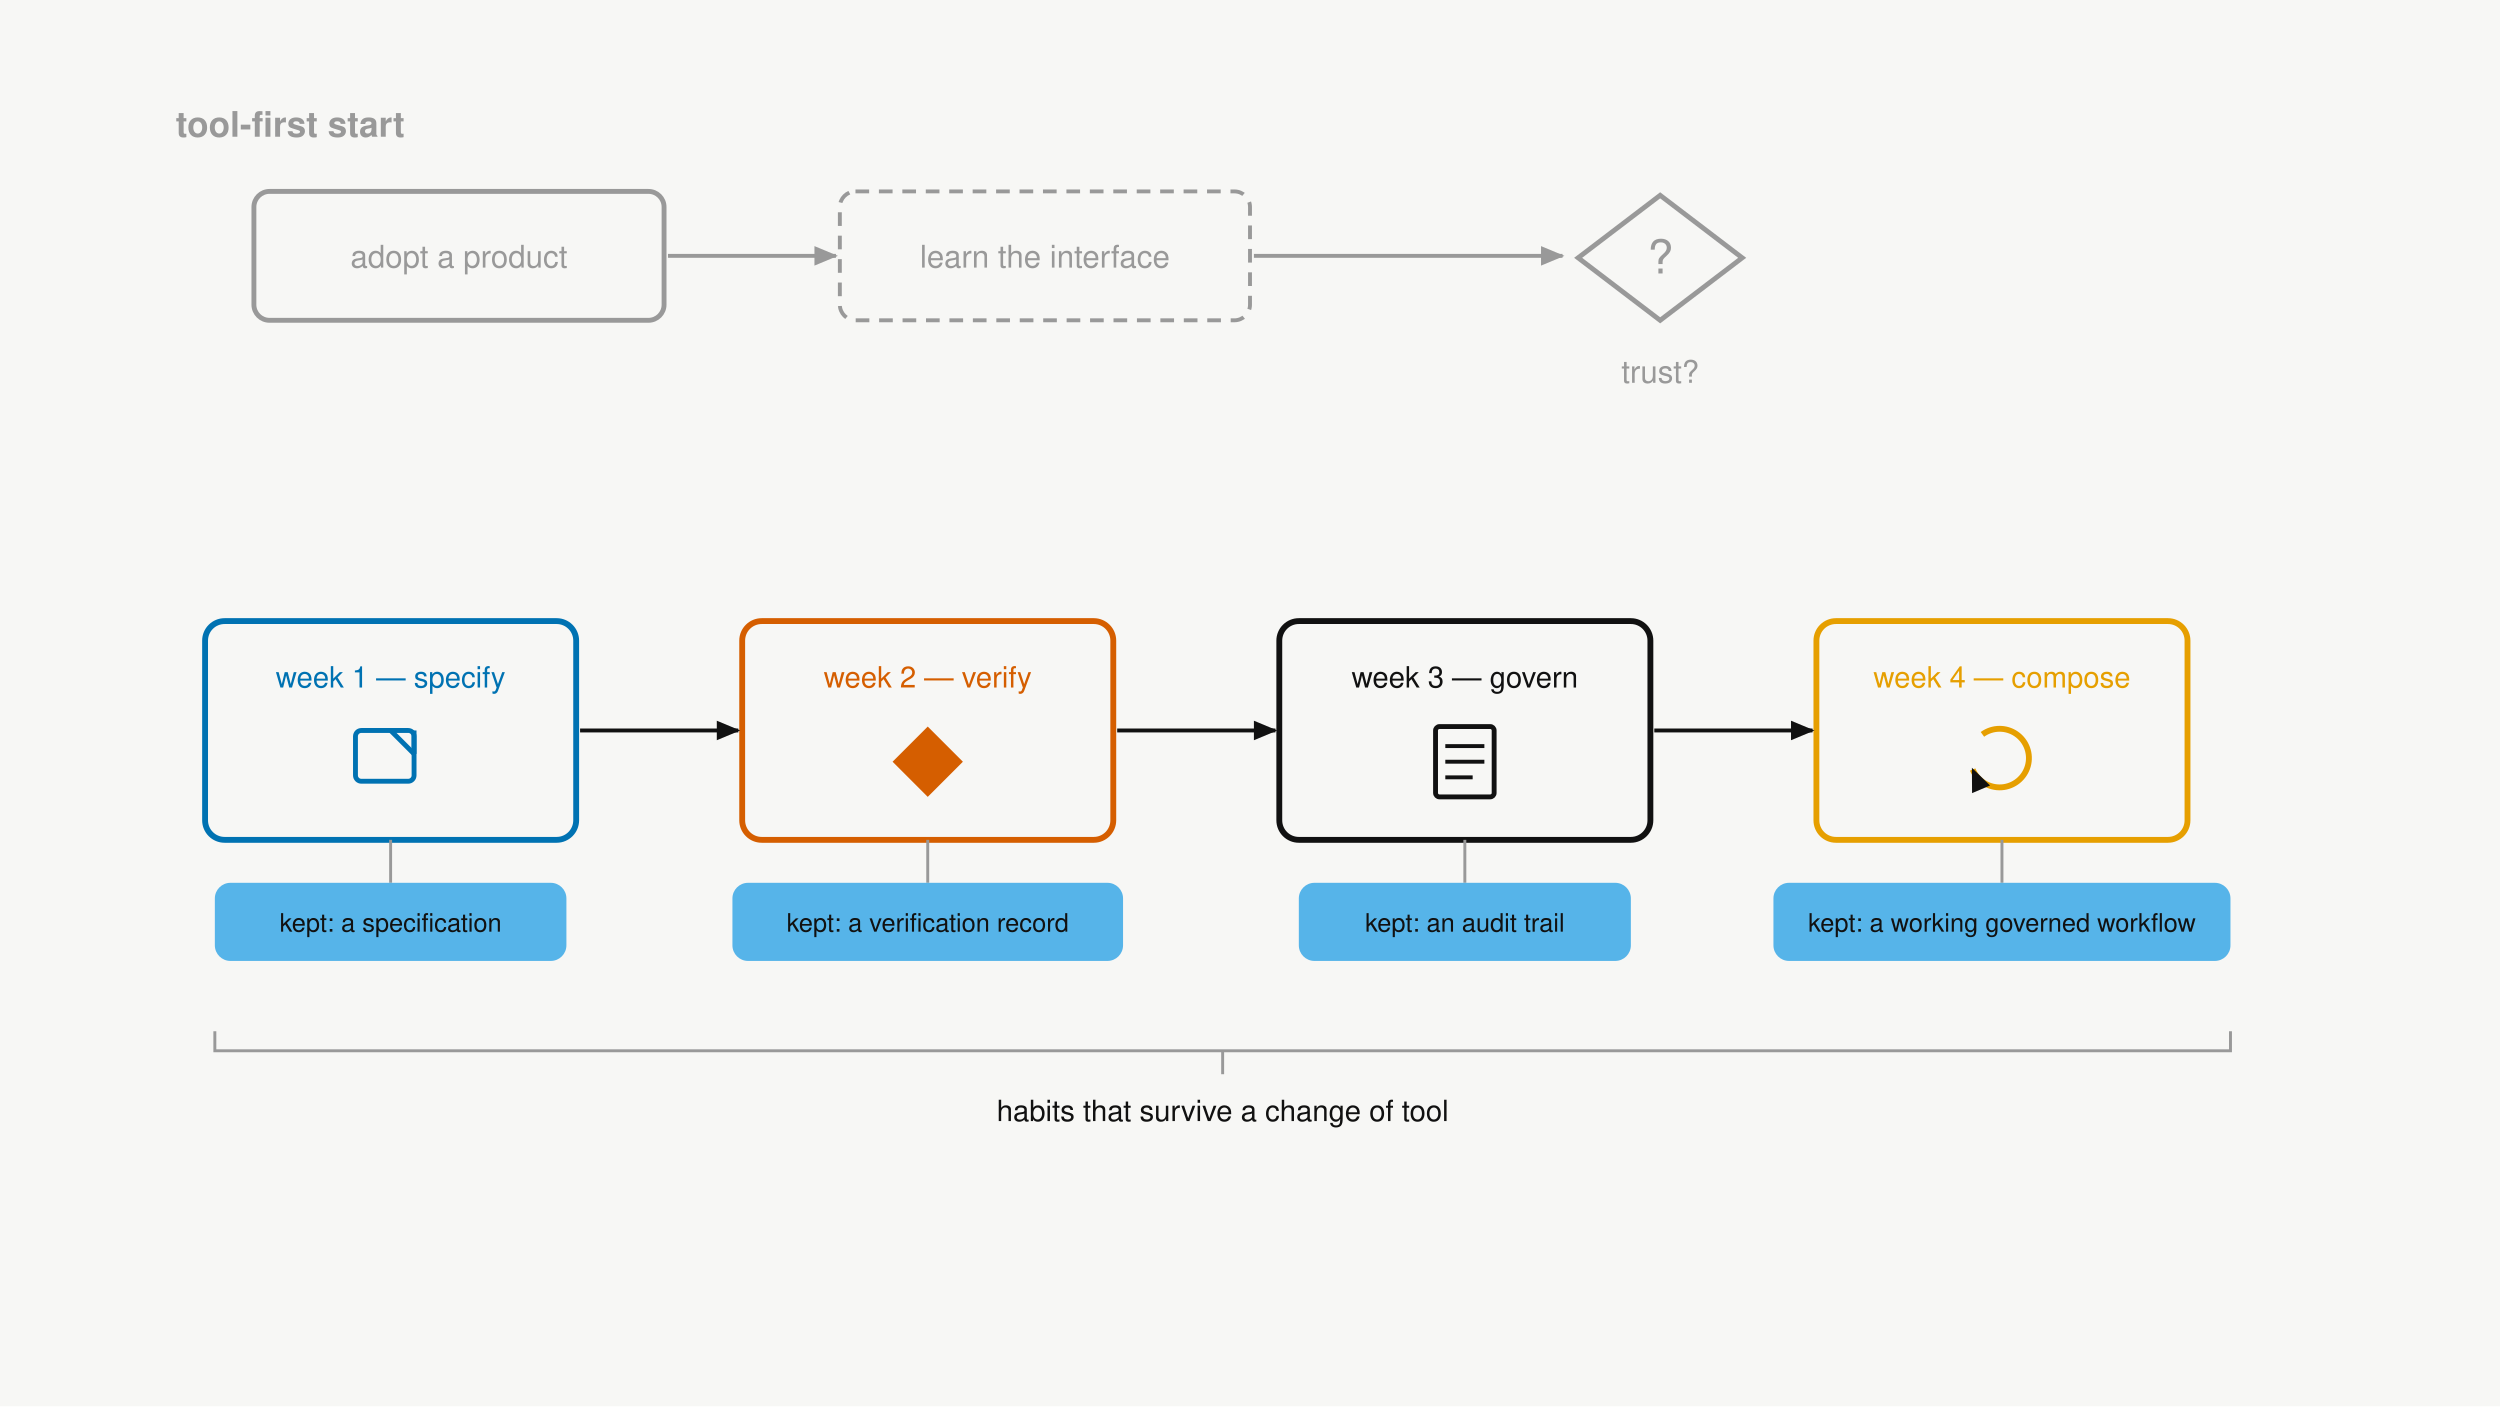
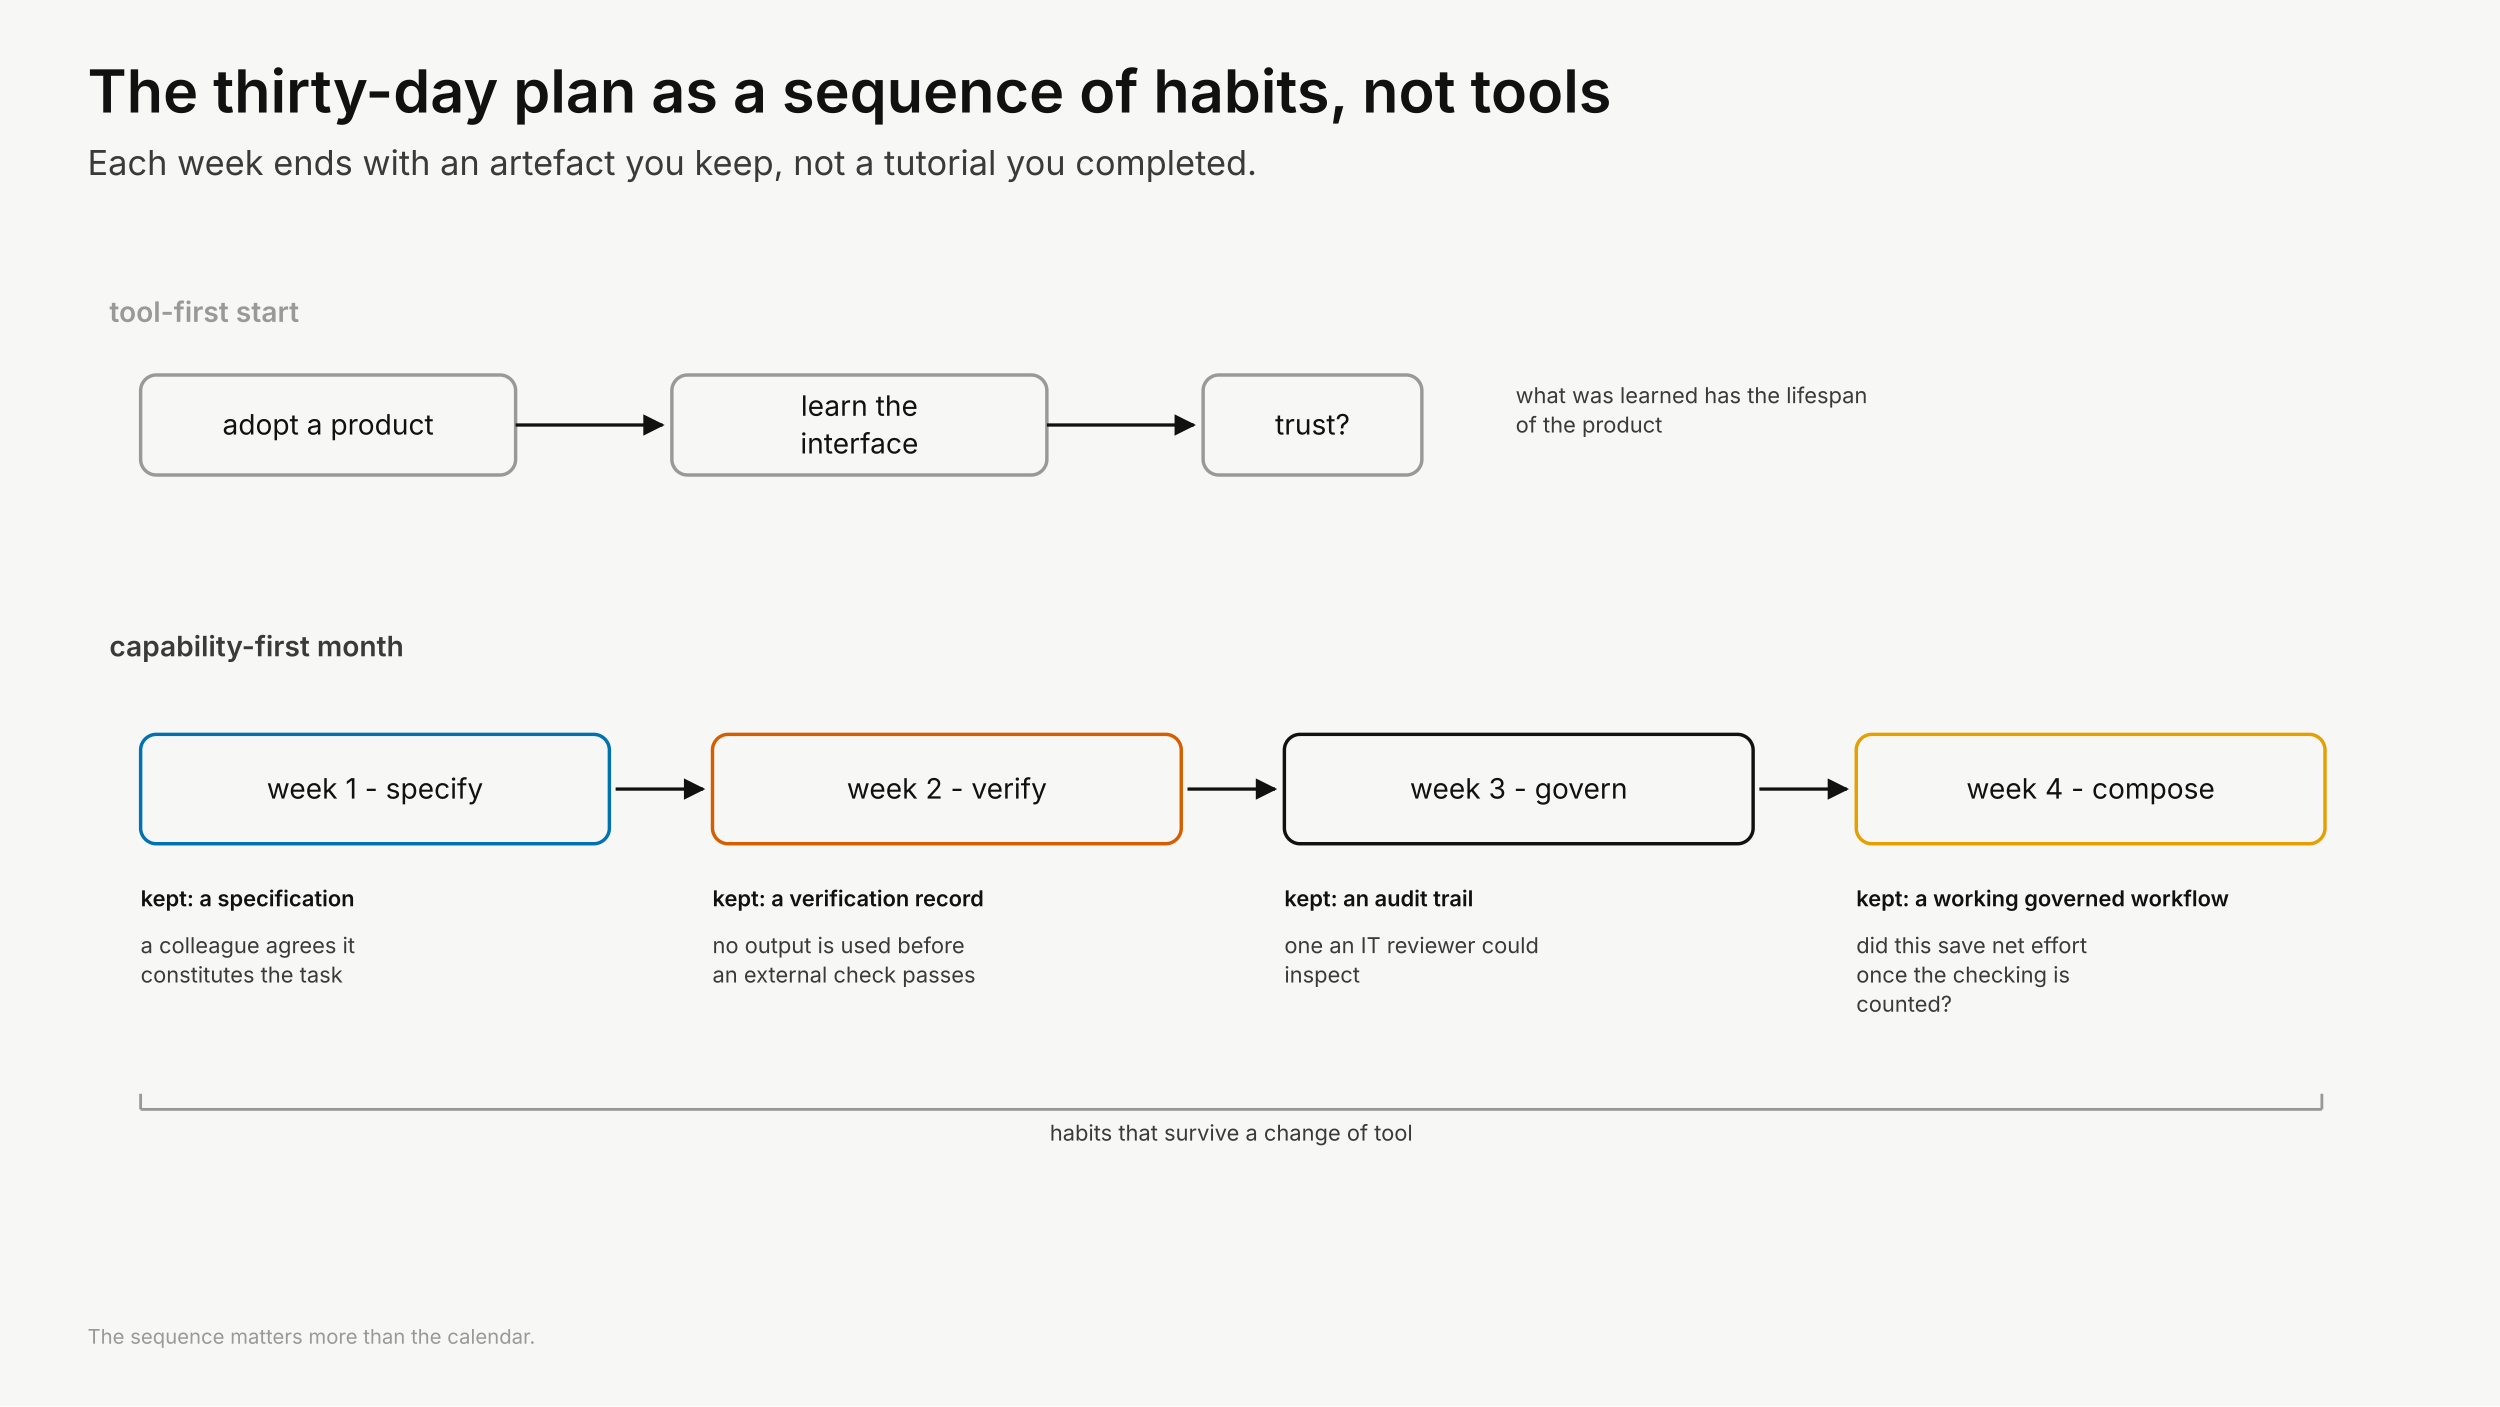
- <svg xmlns="http://www.w3.org/2000/svg" width="1280" height="720" viewBox="0 0 1280 720" font-family="Helvetica, Arial, sans-serif">
+ <svg xmlns="http://www.w3.org/2000/svg" width="1600" height="900" viewBox="0 0 1600 900" role="img">
  <defs>
-     <marker id="ah" markerWidth="12" markerHeight="10" refX="11" refY="5" orient="auto" markerUnits="userSpaceOnUse">
-       <path d="M0,0 L12,5 L0,10 Z" fill="#111111" />
-     </marker>
-     <marker id="ahGr" markerWidth="12" markerHeight="10" refX="11" refY="5" orient="auto" markerUnits="userSpaceOnUse">
-       <path d="M0,0 L12,5 L0,10 Z" fill="#999999" />
+     <marker id="ah161" viewBox="0 0 10 10" refX="9" refY="5" markerWidth="6.5" markerHeight="6.5" orient="auto-start-reverse">
+       <path d="M0,0 L10,5 L0,10 z" fill="#111111" />
    </marker>
  </defs>
-   <rect width="1280" height="720" fill="#F7F7F5" />
-   <text x="90" y="70" font-size="18" font-weight="bold" fill="#999999">tool-first start</text>
-   <rect x="130" y="98" width="210" height="66" rx="8" fill="none" stroke="#999999" stroke-width="2.5" />
-   <text x="235" y="137" font-size="16" fill="#999999" text-anchor="middle">adopt a product</text>
-   <line x1="342" y1="131" x2="428" y2="131" stroke="#999999" stroke-width="2" marker-end="url(#ahGr)" />
-   <rect x="430" y="98" width="210" height="66" rx="8" fill="none" stroke="#999999" stroke-width="2" stroke-dasharray="7 5" />
-   <text x="535" y="137" font-size="16" fill="#999999" text-anchor="middle">learn the interface</text>
-   <line x1="642" y1="131" x2="800" y2="131" stroke="#999999" stroke-width="2" marker-end="url(#ahGr)" />
-   <polygon points="850,100 892,132 850,164 808,132" fill="none" stroke="#999999" stroke-width="2.5" />
-   <text x="850" y="140" font-size="24" fill="#999999" text-anchor="middle">?</text>
-   <text x="850" y="196" font-size="16" fill="#999999" text-anchor="middle">trust?</text>
-   <rect x="105" y="318" width="190" height="112" rx="10" fill="none" stroke="#0072B2" stroke-width="3" />
-   <text x="200" y="352" font-size="15" fill="#0072B2" text-anchor="middle">week 1 — specify</text>
-   <rect x="182" y="374" width="30" height="26" rx="3" fill="none" stroke="#0072B2" stroke-width="2.5" />
-   <line x1="200" y1="374" x2="212" y2="386" stroke="#0072B2" stroke-width="2.5" />
-   <line x1="212" y1="386" x2="212" y2="374" stroke="#0072B2" stroke-width="2.5" />
-   <rect x="380" y="318" width="190" height="112" rx="10" fill="none" stroke="#D55E00" stroke-width="3" />
-   <text x="475" y="352" font-size="15" fill="#D55E00" text-anchor="middle">week 2 — verify</text>
-   <polygon points="475,372 493,390 475,408 457,390" fill="#D55E00" />
-   <rect x="655" y="318" width="190" height="112" rx="10" fill="none" stroke="#111111" stroke-width="3" />
-   <text x="750" y="352" font-size="15" fill="#111111" text-anchor="middle">week 3 — govern</text>
-   <rect x="735" y="372" width="30" height="36" rx="2" fill="none" stroke="#111111" stroke-width="2.5" />
-   <line x1="740" y1="382" x2="760" y2="382" stroke="#111111" stroke-width="2" />
-   <line x1="740" y1="390" x2="760" y2="390" stroke="#111111" stroke-width="2" />
-   <line x1="740" y1="398" x2="754" y2="398" stroke="#111111" stroke-width="2" />
-   <rect x="930" y="318" width="190" height="112" rx="10" fill="none" stroke="#E69F00" stroke-width="3" />
-   <text x="1025" y="352" font-size="15" fill="#E69F00" text-anchor="middle">week 4 — compose</text>
-   <path d="M1015,376 a15,15 0 1 1 -5,18" fill="none" stroke="#E69F00" stroke-width="3" marker-end="url(#ah)" />
-   <line x1="297" y1="374" x2="378" y2="374" stroke="#111111" stroke-width="2" marker-end="url(#ah)" />
-   <line x1="572" y1="374" x2="653" y2="374" stroke="#111111" stroke-width="2" marker-end="url(#ah)" />
-   <line x1="847" y1="374" x2="928" y2="374" stroke="#111111" stroke-width="2" marker-end="url(#ah)" />
-   <line x1="200" y1="430" x2="200" y2="452" stroke="#999999" stroke-width="1.5" />
-   <rect x="110" y="452" width="180" height="40" rx="8" fill="#56B4E9" />
-   <text x="200" y="477" font-size="13" fill="#111111" text-anchor="middle">kept: a specification</text>
-   <line x1="475" y1="430" x2="475" y2="452" stroke="#999999" stroke-width="1.5" />
-   <rect x="375" y="452" width="200" height="40" rx="8" fill="#56B4E9" />
-   <text x="475" y="477" font-size="13" fill="#111111" text-anchor="middle">kept: a verification record</text>
-   <line x1="750" y1="430" x2="750" y2="452" stroke="#999999" stroke-width="1.5" />
-   <rect x="665" y="452" width="170" height="40" rx="8" fill="#56B4E9" />
-   <text x="750" y="477" font-size="13" fill="#111111" text-anchor="middle">kept: an audit trail</text>
-   <line x1="1025" y1="430" x2="1025" y2="452" stroke="#999999" stroke-width="1.5" />
-   <rect x="908" y="452" width="234" height="40" rx="8" fill="#56B4E9" />
-   <text x="1025" y="477" font-size="13" fill="#111111" text-anchor="middle">kept: a working governed workflow</text>
-   <path d="M110,528 v10 h1032 v-10" fill="none" stroke="#999999" stroke-width="1.5" />
-   <line x1="626" y1="538" x2="626" y2="550" stroke="#999999" stroke-width="1.5" />
-   <text x="626" y="574" font-size="15" fill="#111111" text-anchor="middle">habits that survive a change of tool</text>
+   <rect width="1600" height="900" fill="#F7F7F5" />
+   <text x="56.0" y="72.0" font-family="Inter, 'Helvetica Neue', Helvetica, Arial, sans-serif" font-size="38" fill="#111111" font-weight="600" text-anchor="start">The thirty-day plan as a sequence of habits, not tools</text>
+   <text x="56.0" y="112.0" font-family="Inter, 'Helvetica Neue', Helvetica, Arial, sans-serif" font-size="22" fill="#3A3A3A" font-weight="400" text-anchor="start">Each week ends with an artefact you keep, not a tutorial you completed.</text>
+   <text x="70.0" y="206.0" font-family="Inter, 'Helvetica Neue', Helvetica, Arial, sans-serif" font-size="18" fill="#999999" font-weight="600" text-anchor="start">tool-first start</text>
+   <rect x="90.0" y="240.0" width="240.0" height="64.0" rx="10" fill="none" stroke="#999999" stroke-width="2.2" />
+   <text x="210.0" y="278.1" font-family="Inter, 'Helvetica Neue', Helvetica, Arial, sans-serif" font-size="18" fill="#111111" font-weight="400" text-anchor="middle">adopt a product</text>
+   <rect x="430.0" y="240.0" width="240.0" height="64.0" rx="10" fill="none" stroke="#999999" stroke-width="2.2" />
+   <text x="550.0" y="266.1" font-family="Inter, 'Helvetica Neue', Helvetica, Arial, sans-serif" font-size="18" fill="#111111" font-weight="400" text-anchor="middle">learn the</text>
+   <text x="550.0" y="290.2" font-family="Inter, 'Helvetica Neue', Helvetica, Arial, sans-serif" font-size="18" fill="#111111" font-weight="400" text-anchor="middle">interface</text>
+   <line x1="330.0" y1="272.0" x2="424.0" y2="272.0" stroke="#111111" stroke-width="2.1" marker-end="url(#ah161)" />
+   <rect x="770.0" y="240.0" width="140.0" height="64.0" rx="10" fill="none" stroke="#999999" stroke-width="2.2" />
+   <text x="840.0" y="278.1" font-family="Inter, 'Helvetica Neue', Helvetica, Arial, sans-serif" font-size="18" fill="#111111" font-weight="400" text-anchor="middle">trust?</text>
+   <line x1="670.0" y1="272.0" x2="764.0" y2="272.0" stroke="#111111" stroke-width="2.1" marker-end="url(#ah161)" />
+   <text x="970.0" y="258.0" font-family="Inter, 'Helvetica Neue', Helvetica, Arial, sans-serif" font-size="14" fill="#3A3A3A" font-weight="400" text-anchor="start">what was learned has the lifespan</text>
+   <text x="970.0" y="276.8" font-family="Inter, 'Helvetica Neue', Helvetica, Arial, sans-serif" font-size="14" fill="#3A3A3A" font-weight="400" text-anchor="start">of the product</text>
+   <text x="70.0" y="420.0" font-family="Inter, 'Helvetica Neue', Helvetica, Arial, sans-serif" font-size="18" fill="#3A3A3A" font-weight="600" text-anchor="start">capability-first month</text>
+   <rect x="90.0" y="470.0" width="300.0" height="70.0" rx="10" fill="none" stroke="#0072B2" stroke-width="2.2" />
+   <text x="240.0" y="511.1" font-family="Inter, 'Helvetica Neue', Helvetica, Arial, sans-serif" font-size="18" fill="#111111" font-weight="400" text-anchor="middle">week 1 - specify</text>
+   <text x="90.0" y="580.0" font-family="Inter, 'Helvetica Neue', Helvetica, Arial, sans-serif" font-size="14" fill="#111111" font-weight="600" text-anchor="start">kept: a specification</text>
+   <text x="90.0" y="610.0" font-family="Inter, 'Helvetica Neue', Helvetica, Arial, sans-serif" font-size="14" fill="#3A3A3A" font-weight="400" text-anchor="start">a colleague agrees it</text>
+   <text x="90.0" y="628.8" font-family="Inter, 'Helvetica Neue', Helvetica, Arial, sans-serif" font-size="14" fill="#3A3A3A" font-weight="400" text-anchor="start">constitutes the task</text>
+   <rect x="456.0" y="470.0" width="300.0" height="70.0" rx="10" fill="none" stroke="#D55E00" stroke-width="2.2" />
+   <text x="606.0" y="511.1" font-family="Inter, 'Helvetica Neue', Helvetica, Arial, sans-serif" font-size="18" fill="#111111" font-weight="400" text-anchor="middle">week 2 - verify</text>
+   <line x1="394.0" y1="505.0" x2="450.0" y2="505.0" stroke="#111111" stroke-width="2.1" marker-end="url(#ah161)" />
+   <text x="456.0" y="580.0" font-family="Inter, 'Helvetica Neue', Helvetica, Arial, sans-serif" font-size="14" fill="#111111" font-weight="600" text-anchor="start">kept: a verification record</text>
+   <text x="456.0" y="610.0" font-family="Inter, 'Helvetica Neue', Helvetica, Arial, sans-serif" font-size="14" fill="#3A3A3A" font-weight="400" text-anchor="start">no output is used before</text>
+   <text x="456.0" y="628.8" font-family="Inter, 'Helvetica Neue', Helvetica, Arial, sans-serif" font-size="14" fill="#3A3A3A" font-weight="400" text-anchor="start">an external check passes</text>
+   <rect x="822.0" y="470.0" width="300.0" height="70.0" rx="10" fill="none" stroke="#111111" stroke-width="2.2" />
+   <text x="972.0" y="511.1" font-family="Inter, 'Helvetica Neue', Helvetica, Arial, sans-serif" font-size="18" fill="#111111" font-weight="400" text-anchor="middle">week 3 - govern</text>
+   <line x1="760.0" y1="505.0" x2="816.0" y2="505.0" stroke="#111111" stroke-width="2.1" marker-end="url(#ah161)" />
+   <text x="822.0" y="580.0" font-family="Inter, 'Helvetica Neue', Helvetica, Arial, sans-serif" font-size="14" fill="#111111" font-weight="600" text-anchor="start">kept: an audit trail</text>
+   <text x="822.0" y="610.0" font-family="Inter, 'Helvetica Neue', Helvetica, Arial, sans-serif" font-size="14" fill="#3A3A3A" font-weight="400" text-anchor="start">one an IT reviewer could</text>
+   <text x="822.0" y="628.8" font-family="Inter, 'Helvetica Neue', Helvetica, Arial, sans-serif" font-size="14" fill="#3A3A3A" font-weight="400" text-anchor="start">inspect</text>
+   <rect x="1188.0" y="470.0" width="300.0" height="70.0" rx="10" fill="none" stroke="#E69F00" stroke-width="2.2" />
+   <text x="1338.0" y="511.1" font-family="Inter, 'Helvetica Neue', Helvetica, Arial, sans-serif" font-size="18" fill="#111111" font-weight="400" text-anchor="middle">week 4 - compose</text>
+   <line x1="1126.0" y1="505.0" x2="1182.0" y2="505.0" stroke="#111111" stroke-width="2.1" marker-end="url(#ah161)" />
+   <text x="1188.0" y="580.0" font-family="Inter, 'Helvetica Neue', Helvetica, Arial, sans-serif" font-size="14" fill="#111111" font-weight="600" text-anchor="start">kept: a working governed workflow</text>
+   <text x="1188.0" y="610.0" font-family="Inter, 'Helvetica Neue', Helvetica, Arial, sans-serif" font-size="14" fill="#3A3A3A" font-weight="400" text-anchor="start">did this save net effort</text>
+   <text x="1188.0" y="628.8" font-family="Inter, 'Helvetica Neue', Helvetica, Arial, sans-serif" font-size="14" fill="#3A3A3A" font-weight="400" text-anchor="start">once the checking is</text>
+   <text x="1188.0" y="647.5" font-family="Inter, 'Helvetica Neue', Helvetica, Arial, sans-serif" font-size="14" fill="#3A3A3A" font-weight="400" text-anchor="start">counted?</text>
+   <path d="M90,700 v10 M90,710 H1486 M1486,710 v-10" fill="none" stroke="#999999" stroke-width="1.8" />
+   <text x="788.0" y="730.0" font-family="Inter, 'Helvetica Neue', Helvetica, Arial, sans-serif" font-size="14" fill="#3A3A3A" font-weight="400" text-anchor="middle">habits that survive a change of tool</text>
+   <text x="56.0" y="860.0" font-family="Inter, 'Helvetica Neue', Helvetica, Arial, sans-serif" font-size="13" fill="#999999" font-weight="400" text-anchor="start">The sequence matters more than the calendar.</text>
</svg>
